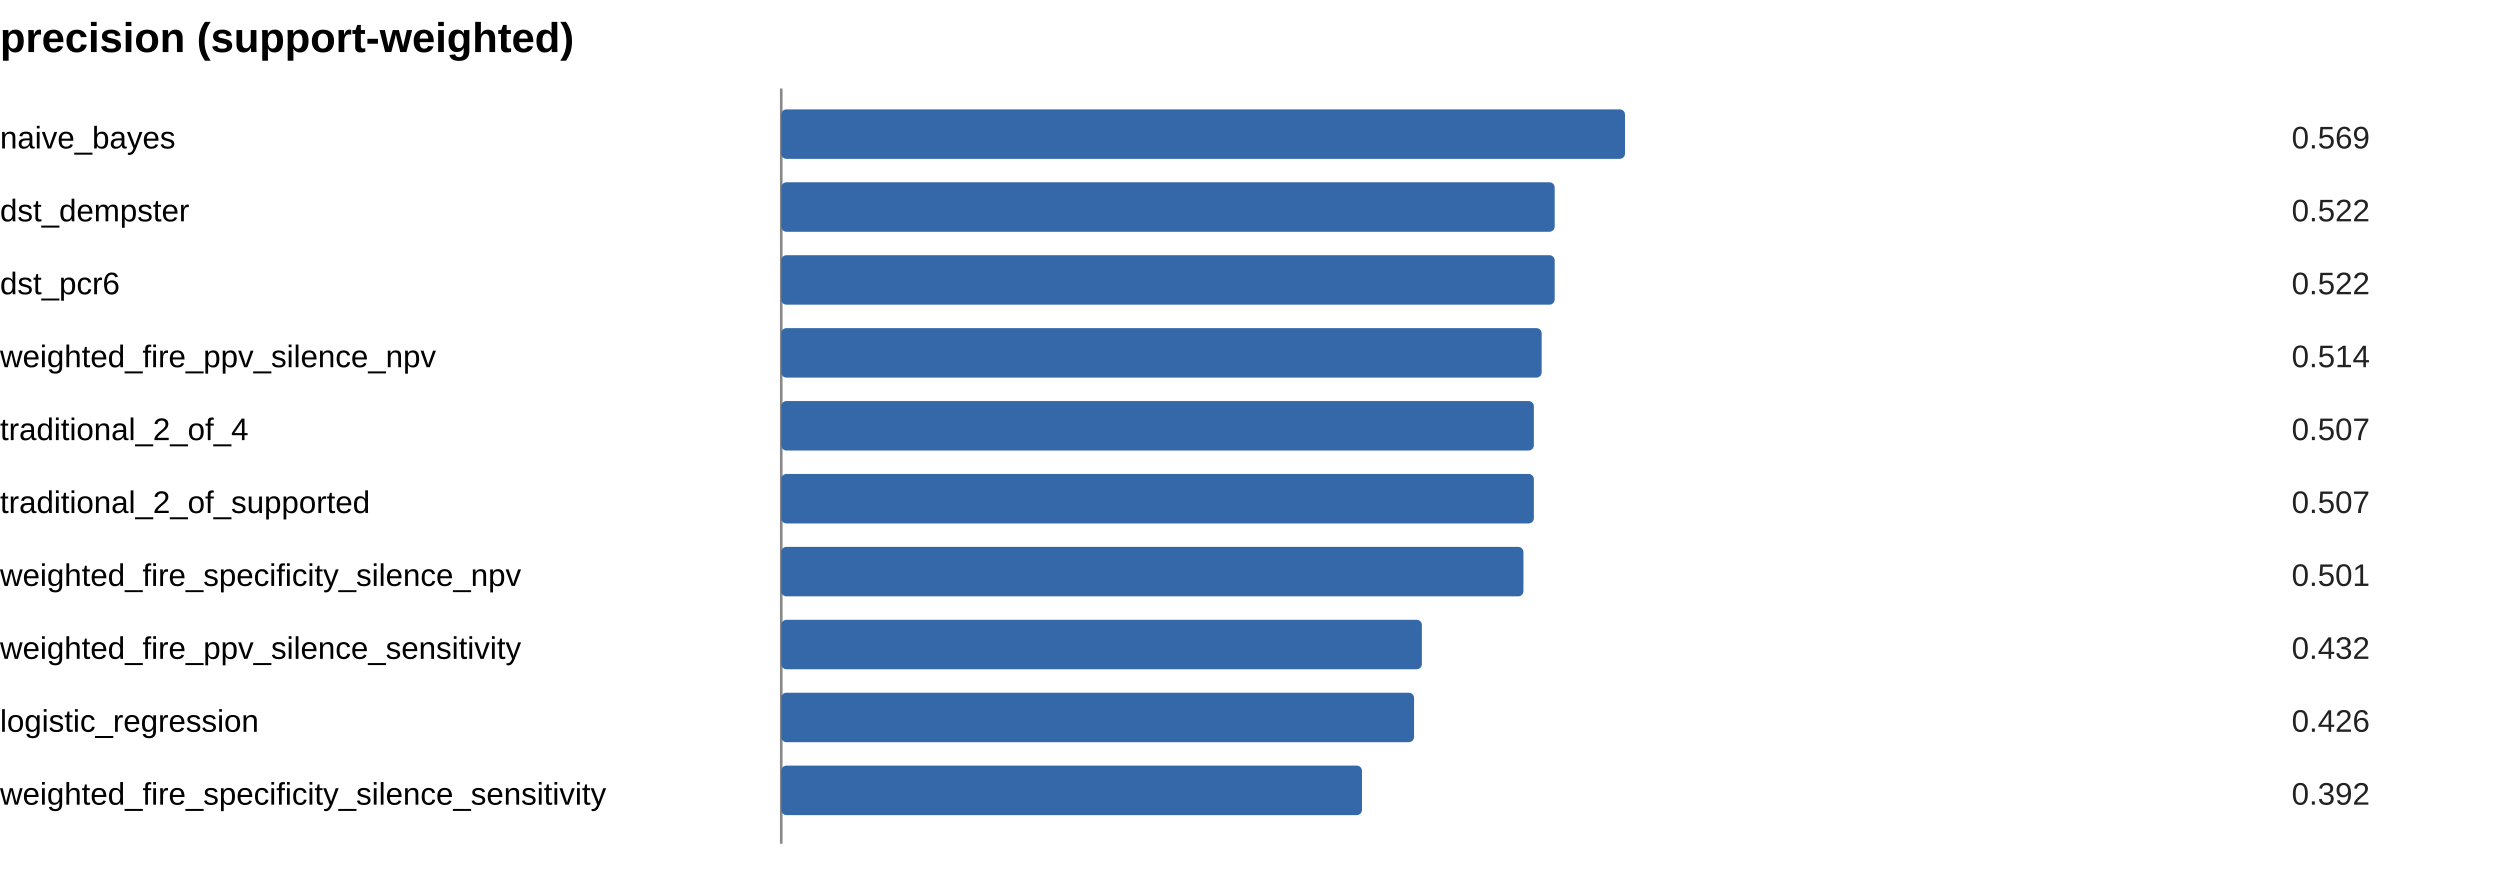
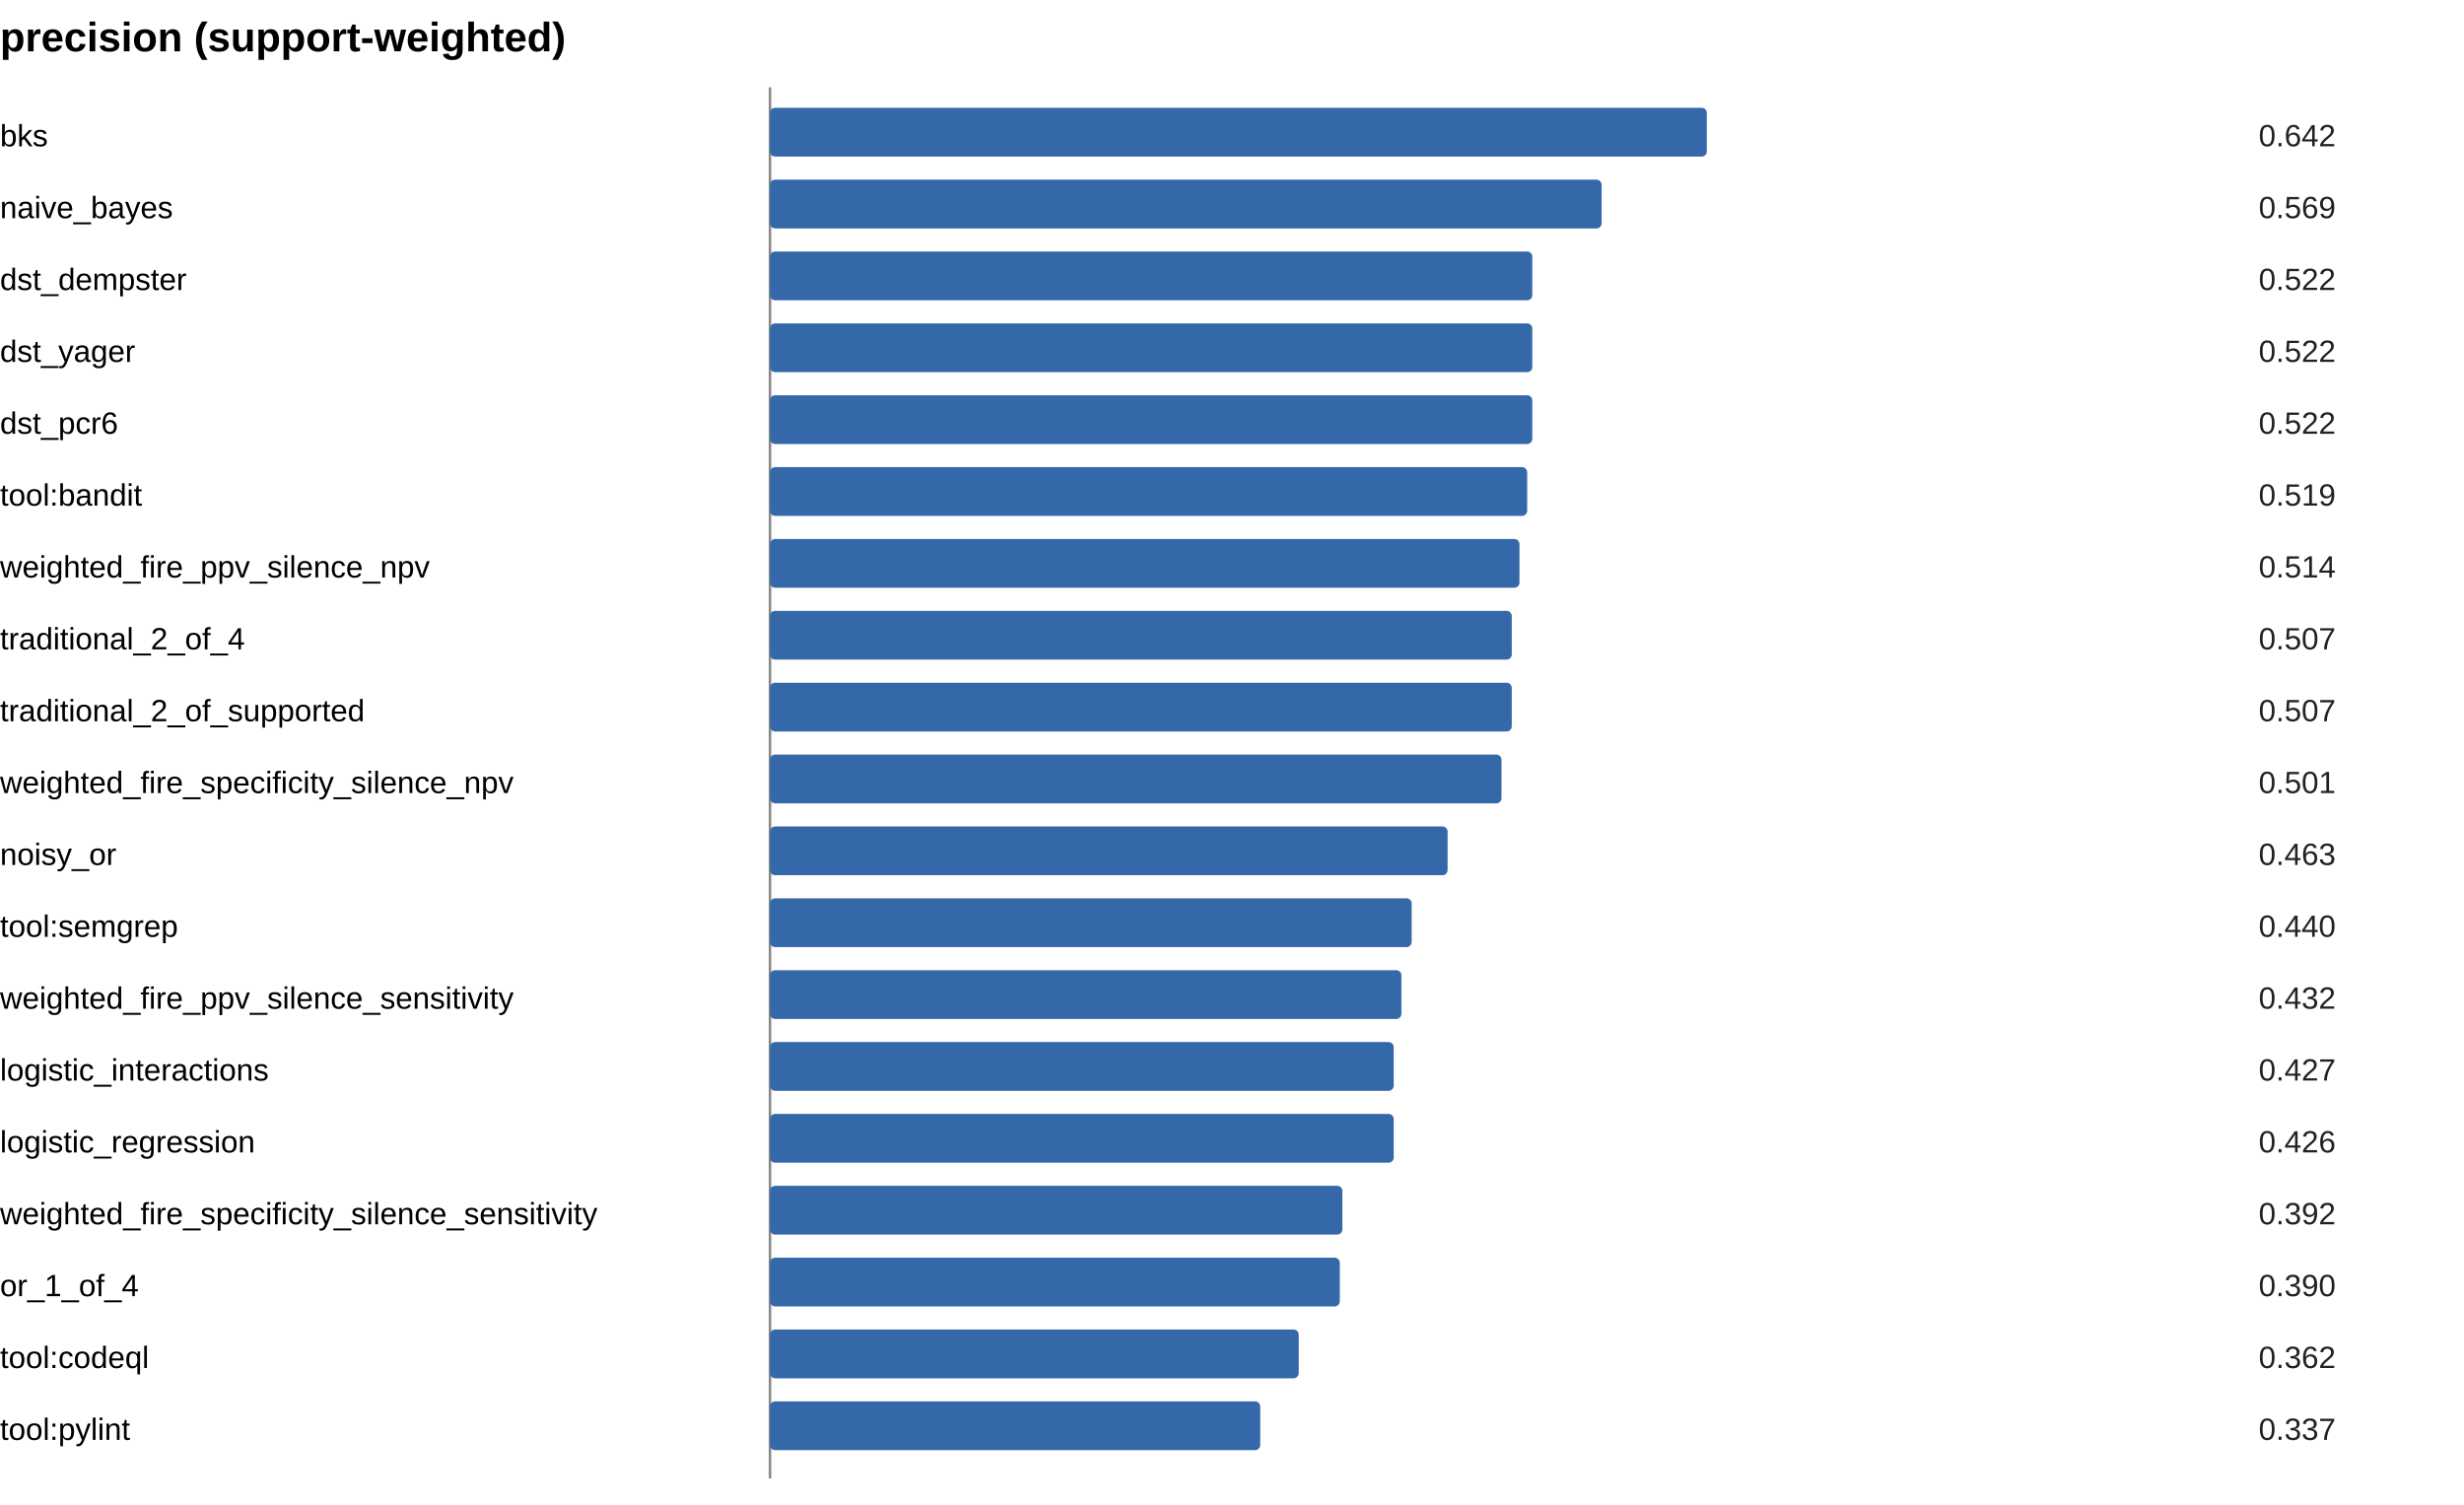
- <svg xmlns="http://www.w3.org/2000/svg" width="960" height="334" viewBox="0 0 960 334">
+ <svg xmlns="http://www.w3.org/2000/svg" width="960" height="586" viewBox="0 0 960 586">
  <style>text{font-family:Arial,sans-serif;font-size:12px}.t{font-size:16px;font-weight:700}.ax{stroke:#888;stroke-width:1}.bar{fill:#3568a8}.v{fill:#222}</style>
  <text class="t" x="0" y="20">precision (support-weighted)</text>
-   <line class="ax" x1="300" y1="34" x2="300" y2="324" />
-   <text x="0" y="57">naive_bayes</text>
-   <rect class="bar" x="300" y="42" width="324" height="19" rx="2" />
-   <text class="v" x="880" y="57">0.569</text>
-   <text x="0" y="85">dst_dempster</text>
-   <rect class="bar" x="300" y="70" width="297" height="19" rx="2" />
-   <text class="v" x="880" y="85">0.522</text>
-   <text x="0" y="113">dst_pcr6</text>
+   <line class="ax" x1="300" y1="34" x2="300" y2="576" />
+   <text x="0" y="57">bks</text>
+   <rect class="bar" x="300" y="42" width="365" height="19" rx="2" />
+   <text class="v" x="880" y="57">0.642</text>
+   <text x="0" y="85">naive_bayes</text>
+   <rect class="bar" x="300" y="70" width="324" height="19" rx="2" />
+   <text class="v" x="880" y="85">0.569</text>
+   <text x="0" y="113">dst_dempster</text>
  <rect class="bar" x="300" y="98" width="297" height="19" rx="2" />
  <text class="v" x="880" y="113">0.522</text>
-   <text x="0" y="141">weighted_fire_ppv_silence_npv</text>
-   <rect class="bar" x="300" y="126" width="292" height="19" rx="2" />
-   <text class="v" x="880" y="141">0.514</text>
-   <text x="0" y="169">traditional_2_of_4</text>
-   <rect class="bar" x="300" y="154" width="289" height="19" rx="2" />
-   <text class="v" x="880" y="169">0.507</text>
-   <text x="0" y="197">traditional_2_of_supported</text>
-   <rect class="bar" x="300" y="182" width="289" height="19" rx="2" />
-   <text class="v" x="880" y="197">0.507</text>
-   <text x="0" y="225">weighted_fire_specificity_silence_npv</text>
-   <rect class="bar" x="300" y="210" width="285" height="19" rx="2" />
-   <text class="v" x="880" y="225">0.501</text>
-   <text x="0" y="253">weighted_fire_ppv_silence_sensitivity</text>
-   <rect class="bar" x="300" y="238" width="246" height="19" rx="2" />
-   <text class="v" x="880" y="253">0.432</text>
-   <text x="0" y="281">logistic_regression</text>
-   <rect class="bar" x="300" y="266" width="243" height="19" rx="2" />
-   <text class="v" x="880" y="281">0.426</text>
-   <text x="0" y="309">weighted_fire_specificity_silence_sensitivity</text>
-   <rect class="bar" x="300" y="294" width="223" height="19" rx="2" />
-   <text class="v" x="880" y="309">0.392</text>
+   <text x="0" y="141">dst_yager</text>
+   <rect class="bar" x="300" y="126" width="297" height="19" rx="2" />
+   <text class="v" x="880" y="141">0.522</text>
+   <text x="0" y="169">dst_pcr6</text>
+   <rect class="bar" x="300" y="154" width="297" height="19" rx="2" />
+   <text class="v" x="880" y="169">0.522</text>
+   <text x="0" y="197">tool:bandit</text>
+   <rect class="bar" x="300" y="182" width="295" height="19" rx="2" />
+   <text class="v" x="880" y="197">0.519</text>
+   <text x="0" y="225">weighted_fire_ppv_silence_npv</text>
+   <rect class="bar" x="300" y="210" width="292" height="19" rx="2" />
+   <text class="v" x="880" y="225">0.514</text>
+   <text x="0" y="253">traditional_2_of_4</text>
+   <rect class="bar" x="300" y="238" width="289" height="19" rx="2" />
+   <text class="v" x="880" y="253">0.507</text>
+   <text x="0" y="281">traditional_2_of_supported</text>
+   <rect class="bar" x="300" y="266" width="289" height="19" rx="2" />
+   <text class="v" x="880" y="281">0.507</text>
+   <text x="0" y="309">weighted_fire_specificity_silence_npv</text>
+   <rect class="bar" x="300" y="294" width="285" height="19" rx="2" />
+   <text class="v" x="880" y="309">0.501</text>
+   <text x="0" y="337">noisy_or</text>
+   <rect class="bar" x="300" y="322" width="264" height="19" rx="2" />
+   <text class="v" x="880" y="337">0.463</text>
+   <text x="0" y="365">tool:semgrep</text>
+   <rect class="bar" x="300" y="350" width="250" height="19" rx="2" />
+   <text class="v" x="880" y="365">0.440</text>
+   <text x="0" y="393">weighted_fire_ppv_silence_sensitivity</text>
+   <rect class="bar" x="300" y="378" width="246" height="19" rx="2" />
+   <text class="v" x="880" y="393">0.432</text>
+   <text x="0" y="421">logistic_interactions</text>
+   <rect class="bar" x="300" y="406" width="243" height="19" rx="2" />
+   <text class="v" x="880" y="421">0.427</text>
+   <text x="0" y="449">logistic_regression</text>
+   <rect class="bar" x="300" y="434" width="243" height="19" rx="2" />
+   <text class="v" x="880" y="449">0.426</text>
+   <text x="0" y="477">weighted_fire_specificity_silence_sensitivity</text>
+   <rect class="bar" x="300" y="462" width="223" height="19" rx="2" />
+   <text class="v" x="880" y="477">0.392</text>
+   <text x="0" y="505">or_1_of_4</text>
+   <rect class="bar" x="300" y="490" width="222" height="19" rx="2" />
+   <text class="v" x="880" y="505">0.390</text>
+   <text x="0" y="533">tool:codeql</text>
+   <rect class="bar" x="300" y="518" width="206" height="19" rx="2" />
+   <text class="v" x="880" y="533">0.362</text>
+   <text x="0" y="561">tool:pylint</text>
+   <rect class="bar" x="300" y="546" width="191" height="19" rx="2" />
+   <text class="v" x="880" y="561">0.337</text>
</svg>
